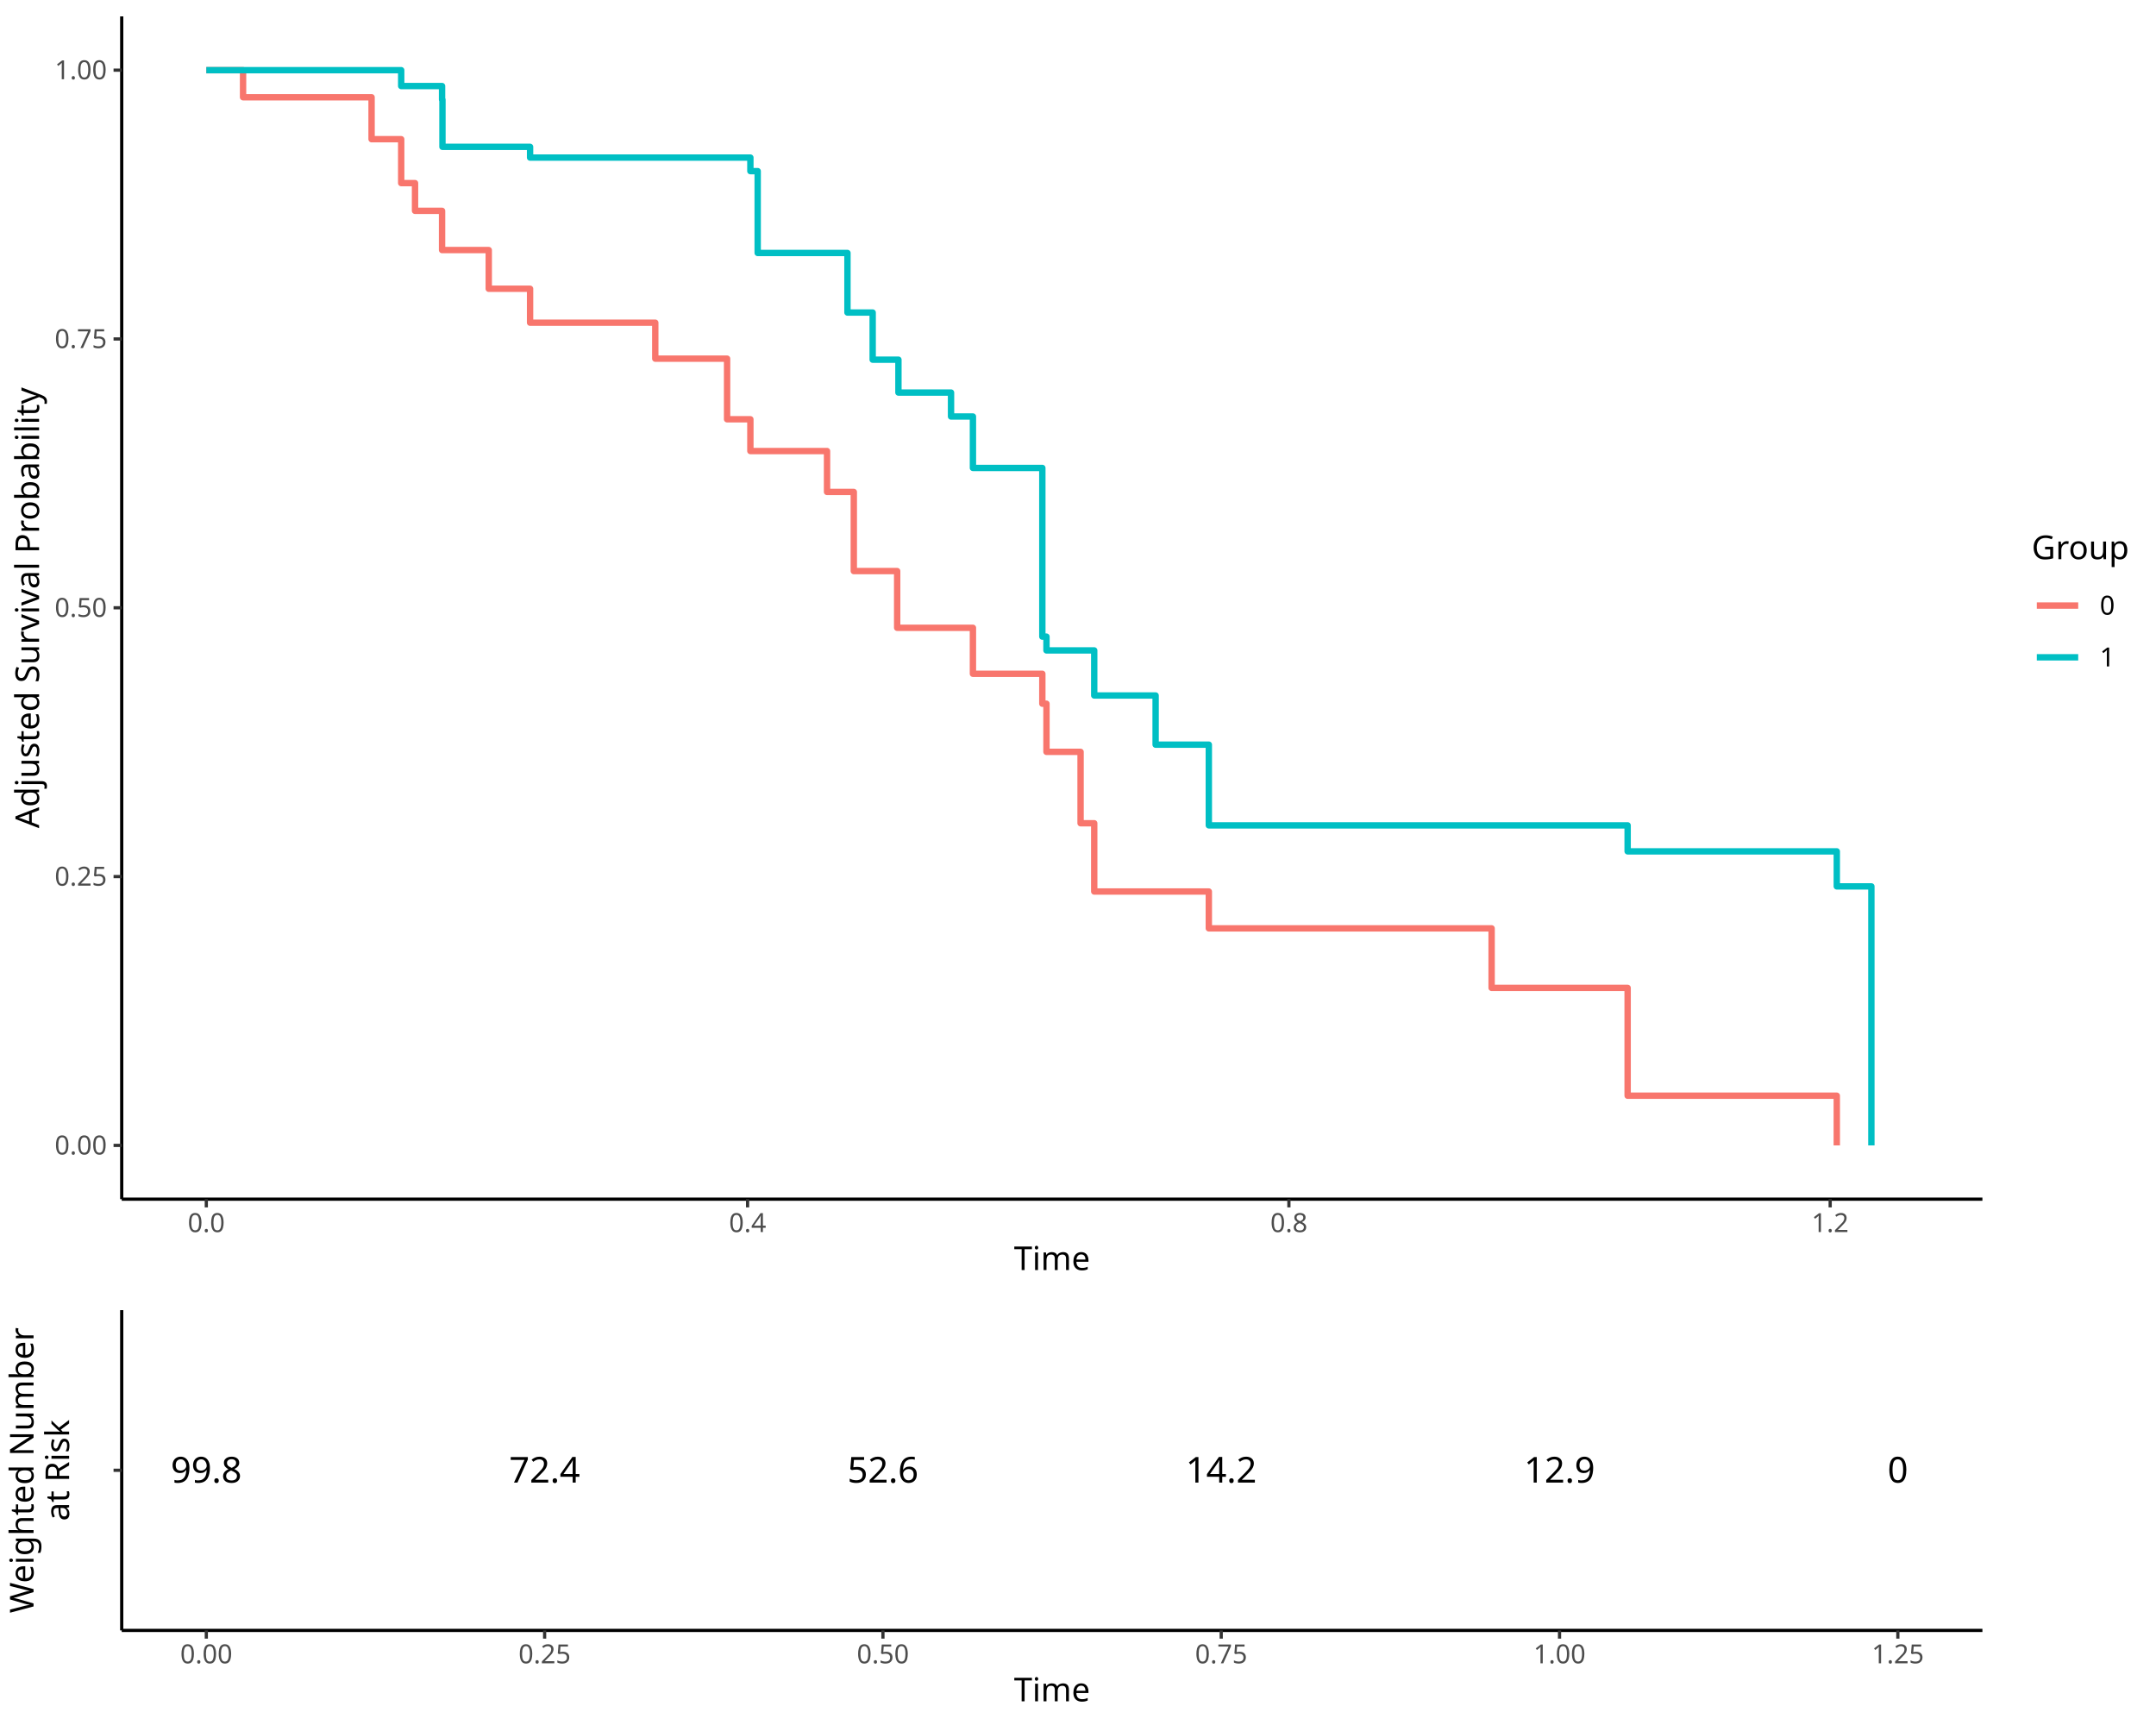
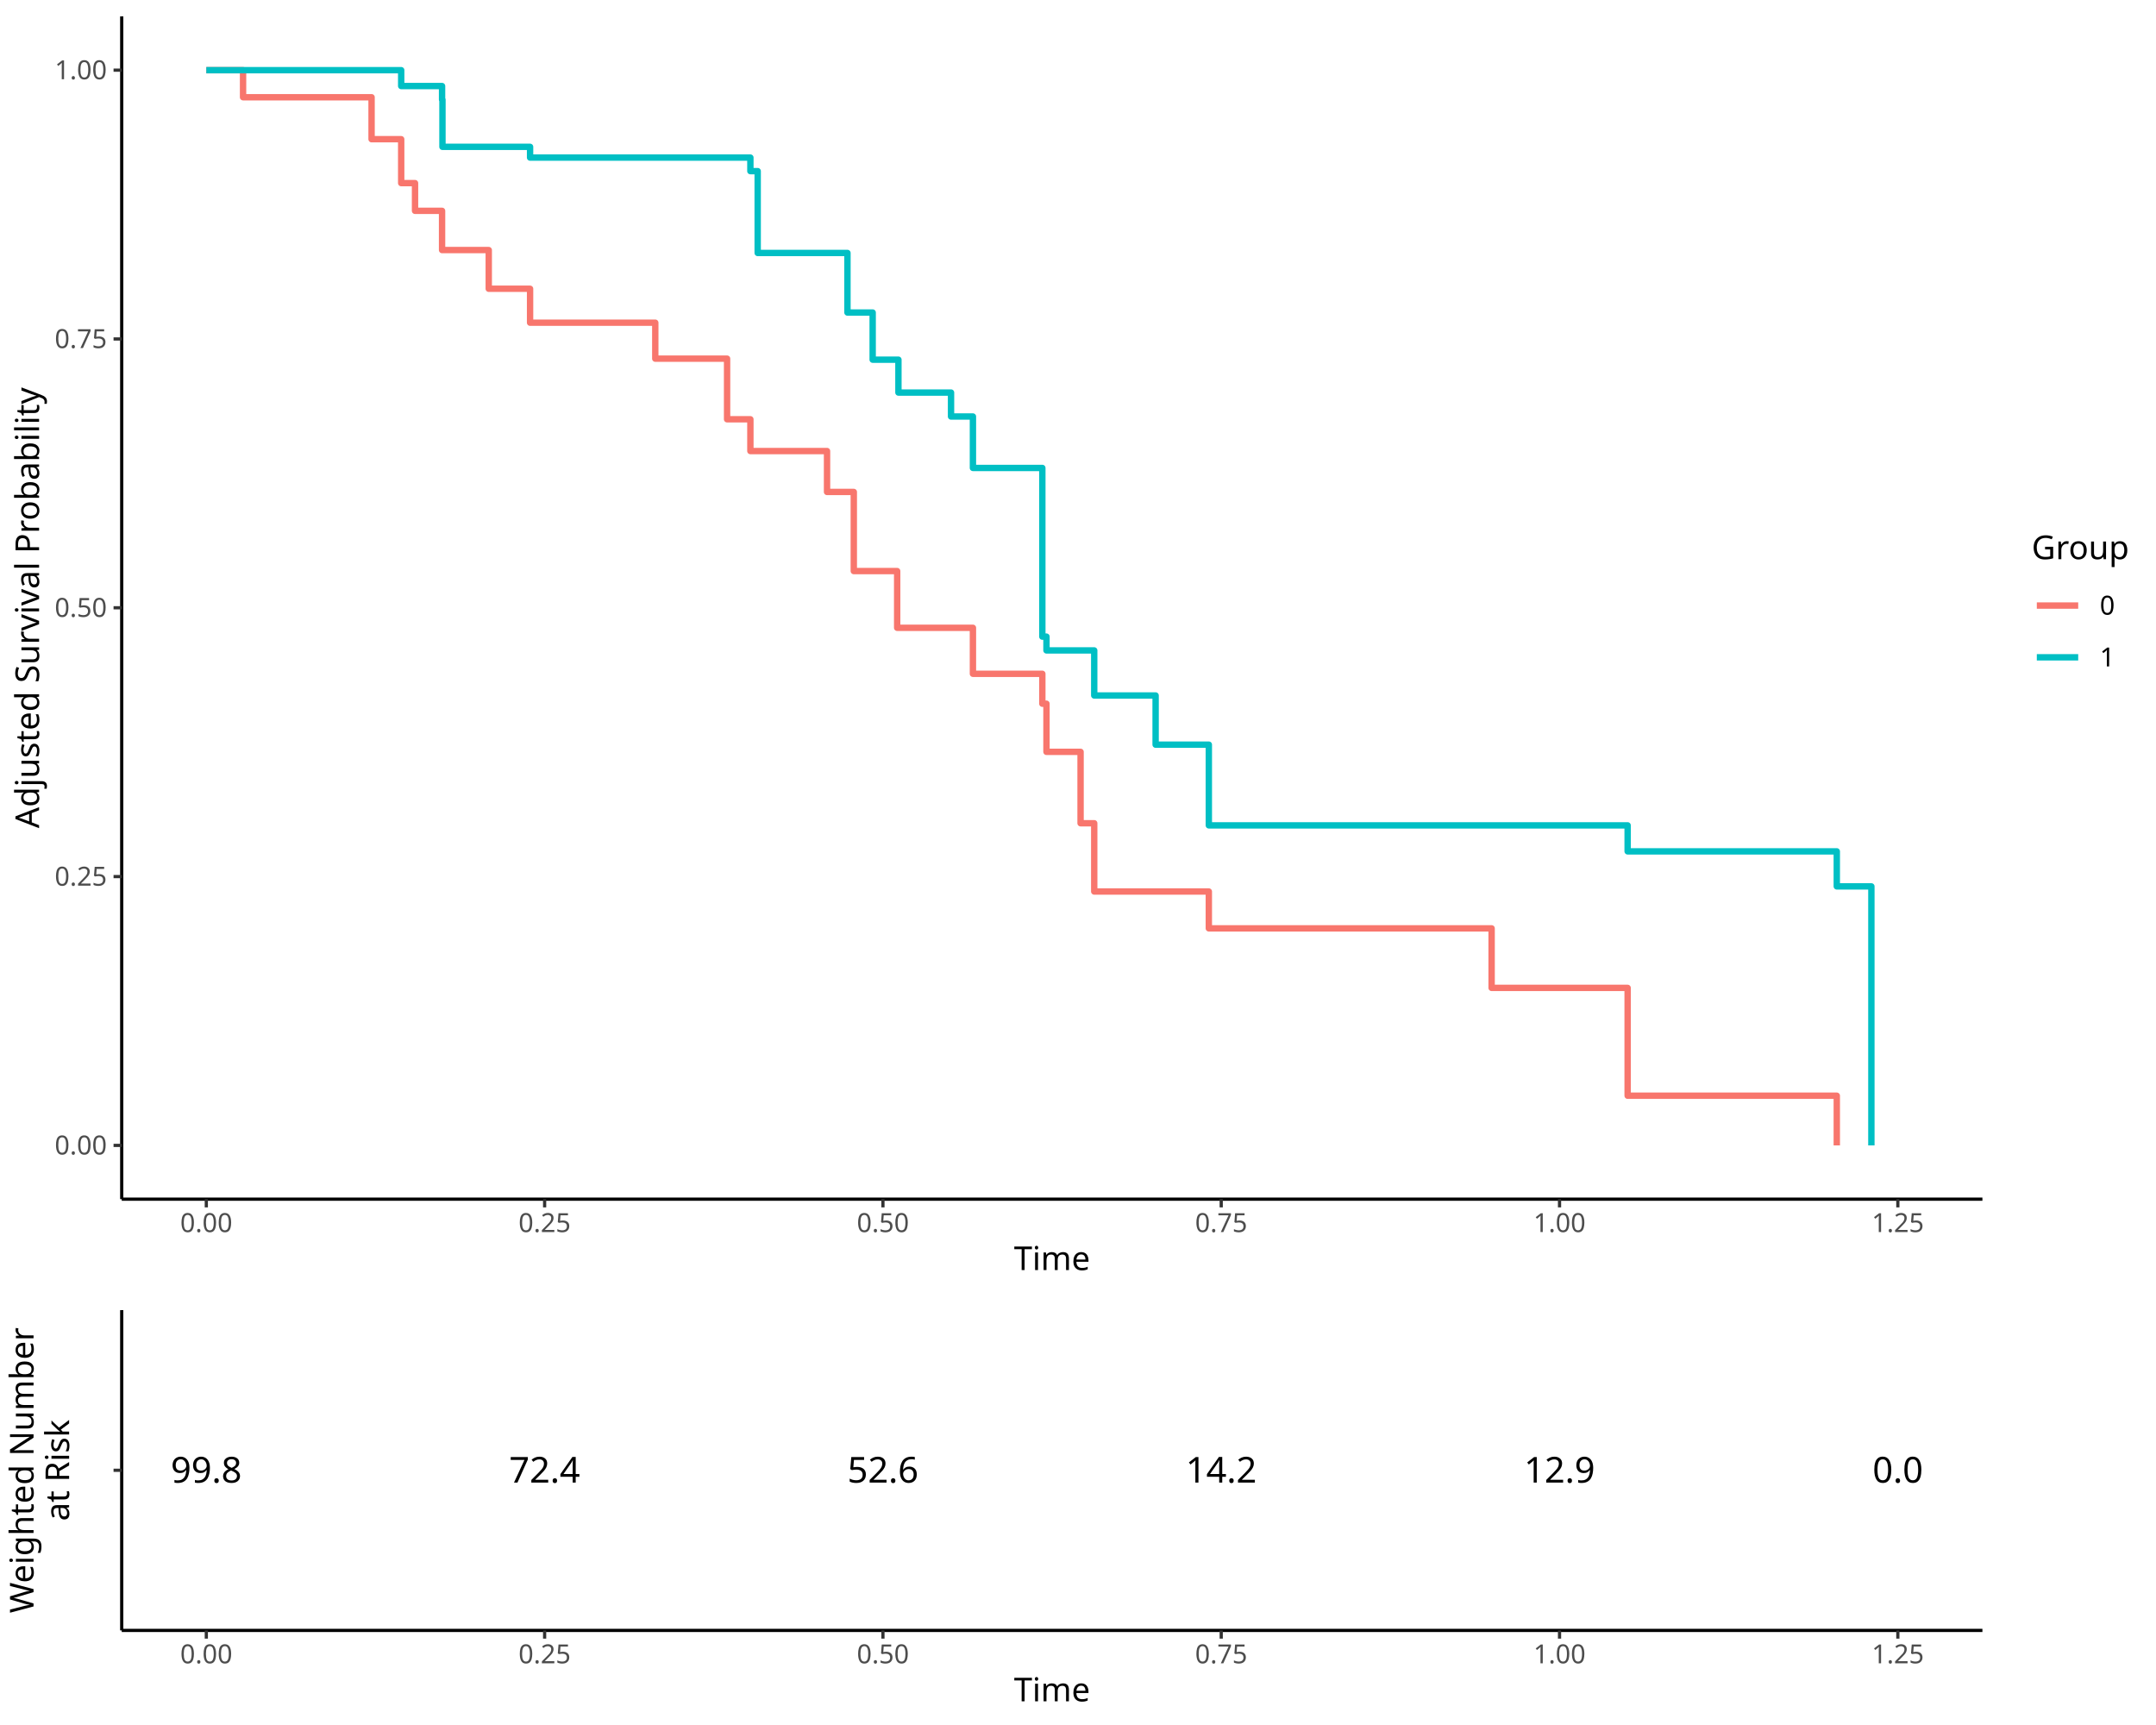
<svg xmlns="http://www.w3.org/2000/svg" class="svglite" data-engine-version="2.0" width="720.00pt" height="576.00pt" viewBox="0 0 720.00 576.00">
  <defs>
    <style type="text/css">
    .svglite line, .svglite polyline, .svglite polygon, .svglite path, .svglite rect, .svglite circle {
      fill: none;
      stroke: #000000;
      stroke-linecap: round;
      stroke-linejoin: round;
      stroke-miterlimit: 10.00;
    }
  </style>
  </defs>
  <rect width="100%" height="100%" style="stroke: none; fill: #FFFFFF;" />
  <defs>
    <clipPath id="cpMC4wMHw3MjAuMDB8MC4wMHw1NzYuMDA=">
      <rect x="0.00" y="0.00" width="720.00" height="576.00" />
    </clipPath>
  </defs>
  <g clip-path="url(#cpMC4wMHw3MjAuMDB8MC4wMHw1NzYuMDA=)">
</g>
  <defs>
    <clipPath id="cpMC4wMHw3MjAuMDB8MC4wMHw0MzIuMDA=">
      <rect x="0" y="0.00" width="720.00" height="432.00" />
    </clipPath>
  </defs>
  <g clip-path="url(#cpMC4wMHw3MjAuMDB8MC4wMHw0MzIuMDA=)">
    <rect x="0" y="0.00" width="720.00" height="432.00" style="stroke-width: 1.07; stroke: #FFFFFF; fill: #FFFFFF;" />
  </g>
  <g clip-path="url(#cpMC4wMHw3MjAuMDB8MC4wMHw1NzYuMDA=)">
</g>
  <defs>
    <clipPath id="cpNDAuNjV8NjYyLjAzfDUuNDh8NDAwLjQy">
      <rect x="40.65" y="5.48" width="621.38" height="394.94" />
    </clipPath>
  </defs>
  <g clip-path="url(#cpNDAuNjV8NjYyLjAzfDUuNDh8NDAwLjQy)">
    <rect x="40.65" y="5.48" width="621.38" height="394.94" style="stroke-width: 1.07; stroke: none; fill: #FFFFFF;" />
    <polyline points="68.90,23.43 81.17,23.43 81.17,32.47 124.09,32.47 124.09,46.48 133.98,46.48 133.98,61.14 138.60,61.14 138.60,70.40 147.63,70.40 147.63,83.50 147.76,83.50 147.76,83.50 163.22,83.50 163.22,96.42 177.02,96.42 177.02,107.75 218.83,107.75 218.83,119.76 242.81,119.76 242.81,140.00 250.59,140.00 250.59,150.61 253.03,150.61 253.03,150.61 276.19,150.61 276.19,164.27 283.01,164.27 283.01,164.27 285.13,164.27 285.13,190.69 291.43,190.69 291.43,190.69 299.61,190.69 299.61,209.63 300.03,209.63 300.03,209.63 317.60,209.63 317.60,209.63 324.91,209.63 324.91,224.99 348.09,224.99 348.09,234.98 349.47,234.98 349.47,251.05 360.86,251.05 360.86,274.89 365.42,274.89 365.42,297.69 385.92,297.69 385.92,297.69 403.69,297.69 403.69,309.99 498.13,309.99 498.13,329.87 543.55,329.87 543.55,365.87 613.40,365.87 613.40,382.47 " style="stroke-width: 2.13; stroke: #F8766D; stroke-linecap: butt;" />
    <polyline points="68.90,23.43 81.17,23.43 81.17,23.43 124.09,23.43 124.09,23.43 133.98,23.43 133.98,28.73 138.60,28.73 138.60,28.73 147.63,28.73 147.63,33.28 147.76,33.28 147.76,49.03 163.22,49.03 163.22,49.03 177.02,49.03 177.02,52.62 218.83,52.62 218.83,52.62 242.81,52.62 242.81,52.62 250.59,52.62 250.59,57.14 253.03,57.14 253.03,84.47 276.19,84.47 276.19,84.47 283.01,84.47 283.01,104.36 285.13,104.36 285.13,104.36 291.43,104.36 291.43,120.10 299.61,120.10 299.61,120.10 300.03,120.10 300.03,131.08 317.60,131.08 317.60,139.08 324.91,139.08 324.91,156.25 348.09,156.25 348.09,212.58 349.47,212.58 349.47,217.18 360.86,217.18 360.86,217.18 365.42,217.18 365.42,232.23 385.92,232.23 385.92,248.65 403.69,248.65 403.69,275.60 498.13,275.60 498.13,275.60 543.55,275.60 543.55,284.28 613.40,284.28 613.40,295.98 624.95,295.98 624.95,382.47 " style="stroke-width: 2.13; stroke: #00BFC4; stroke-linecap: butt;" />
  </g>
  <g clip-path="url(#cpMC4wMHw3MjAuMDB8MC4wMHw1NzYuMDA=)">
    <polyline points="40.65,400.42 40.65,5.48 " style="stroke-width: 1.07; stroke-linecap: butt;" />
    <text x="35.72" y="385.49" text-anchor="end" style="font-size: 8.80px; fill: #4D4D4D; font-family: sans;" textLength="17.13px" lengthAdjust="spacingAndGlyphs">0.00</text>
    <text x="35.72" y="295.73" text-anchor="end" style="font-size: 8.80px; fill: #4D4D4D; font-family: sans;" textLength="17.13px" lengthAdjust="spacingAndGlyphs">0.25</text>
    <text x="35.72" y="205.98" text-anchor="end" style="font-size: 8.80px; fill: #4D4D4D; font-family: sans;" textLength="17.13px" lengthAdjust="spacingAndGlyphs">0.50</text>
    <text x="35.72" y="116.22" text-anchor="end" style="font-size: 8.80px; fill: #4D4D4D; font-family: sans;" textLength="17.13px" lengthAdjust="spacingAndGlyphs">0.75</text>
    <text x="35.72" y="26.46" text-anchor="end" style="font-size: 8.80px; fill: #4D4D4D; font-family: sans;" textLength="17.13px" lengthAdjust="spacingAndGlyphs">1.00</text>
    <polyline points="37.92,382.47 40.65,382.47 " style="stroke-width: 1.07; stroke: #333333; stroke-linecap: butt;" />
    <polyline points="37.92,292.71 40.65,292.71 " style="stroke-width: 1.07; stroke: #333333; stroke-linecap: butt;" />
    <polyline points="37.92,202.95 40.65,202.95 " style="stroke-width: 1.07; stroke: #333333; stroke-linecap: butt;" />
    <polyline points="37.92,113.19 40.65,113.19 " style="stroke-width: 1.07; stroke: #333333; stroke-linecap: butt;" />
    <polyline points="37.92,23.43 40.65,23.43 " style="stroke-width: 1.07; stroke: #333333; stroke-linecap: butt;" />
    <polyline points="40.65,400.42 662.03,400.42 " style="stroke-width: 1.07; stroke-linecap: butt;" />
    <polyline points="68.90,403.16 68.90,400.42 " style="stroke-width: 1.07; stroke: #333333; stroke-linecap: butt;" />
-     <polyline points="249.66,403.16 249.66,400.42 " style="stroke-width: 1.07; stroke: #333333; stroke-linecap: butt;" />
-     <polyline points="430.43,403.16 430.43,400.42 " style="stroke-width: 1.07; stroke: #333333; stroke-linecap: butt;" />
-     <polyline points="611.19,403.16 611.19,400.42 " style="stroke-width: 1.07; stroke: #333333; stroke-linecap: butt;" />
-     <text x="68.90" y="411.40" text-anchor="middle" style="font-size: 8.80px; fill: #4D4D4D; font-family: sans;" textLength="12.23px" lengthAdjust="spacingAndGlyphs">0.0</text>
-     <text x="249.66" y="411.40" text-anchor="middle" style="font-size: 8.80px; fill: #4D4D4D; font-family: sans;" textLength="12.23px" lengthAdjust="spacingAndGlyphs">0.4</text>
-     <text x="430.43" y="411.40" text-anchor="middle" style="font-size: 8.80px; fill: #4D4D4D; font-family: sans;" textLength="12.23px" lengthAdjust="spacingAndGlyphs">0.8</text>
-     <text x="611.19" y="411.40" text-anchor="middle" style="font-size: 8.80px; fill: #4D4D4D; font-family: sans;" textLength="12.23px" lengthAdjust="spacingAndGlyphs">1.2</text>
+     <polyline points="181.88,403.16 181.88,400.42 " style="stroke-width: 1.07; stroke: #333333; stroke-linecap: butt;" />
+     <polyline points="294.86,403.16 294.86,400.42 " style="stroke-width: 1.07; stroke: #333333; stroke-linecap: butt;" />
+     <polyline points="407.83,403.16 407.83,400.42 " style="stroke-width: 1.07; stroke: #333333; stroke-linecap: butt;" />
+     <polyline points="520.81,403.16 520.81,400.42 " style="stroke-width: 1.07; stroke: #333333; stroke-linecap: butt;" />
+     <polyline points="633.79,403.16 633.79,400.42 " style="stroke-width: 1.07; stroke: #333333; stroke-linecap: butt;" />
+     <text x="68.90" y="411.40" text-anchor="middle" style="font-size: 8.80px; fill: #4D4D4D; font-family: sans;" textLength="17.13px" lengthAdjust="spacingAndGlyphs">0.00</text>
+     <text x="181.88" y="411.40" text-anchor="middle" style="font-size: 8.80px; fill: #4D4D4D; font-family: sans;" textLength="17.13px" lengthAdjust="spacingAndGlyphs">0.25</text>
+     <text x="294.86" y="411.40" text-anchor="middle" style="font-size: 8.80px; fill: #4D4D4D; font-family: sans;" textLength="17.13px" lengthAdjust="spacingAndGlyphs">0.50</text>
+     <text x="407.83" y="411.40" text-anchor="middle" style="font-size: 8.80px; fill: #4D4D4D; font-family: sans;" textLength="17.13px" lengthAdjust="spacingAndGlyphs">0.75</text>
+     <text x="520.81" y="411.40" text-anchor="middle" style="font-size: 8.80px; fill: #4D4D4D; font-family: sans;" textLength="17.13px" lengthAdjust="spacingAndGlyphs">1.00</text>
+     <text x="633.79" y="411.40" text-anchor="middle" style="font-size: 8.80px; fill: #4D4D4D; font-family: sans;" textLength="17.13px" lengthAdjust="spacingAndGlyphs">1.25</text>
    <text x="351.34" y="424.10" text-anchor="middle" style="font-size: 11.00px; font-family: sans;" textLength="24.45px" lengthAdjust="spacingAndGlyphs">Time</text>
    <text transform="translate(13.05,202.95) rotate(-90)" text-anchor="middle" style="font-size: 11.00px; font-family: sans;" textLength="139.42px" lengthAdjust="spacingAndGlyphs">Adjusted Survival Probability</text>
    <rect x="672.99" y="172.29" width="41.53" height="61.32" style="stroke-width: 1.07; stroke: none; fill: #FFFFFF;" />
    <text x="678.47" y="186.71" style="font-size: 11.00px; font-family: sans;" textLength="30.58px" lengthAdjust="spacingAndGlyphs">Group</text>
    <rect x="678.47" y="193.57" width="17.28" height="17.28" style="stroke-width: 1.07; stroke: none; fill: #FFFFFF;" />
    <line x1="680.20" y1="202.21" x2="694.02" y2="202.21" style="stroke-width: 2.13; stroke: #F8766D; stroke-linecap: butt;" />
    <rect x="678.47" y="210.85" width="17.28" height="17.28" style="stroke-width: 1.07; stroke: none; fill: #FFFFFF;" />
    <line x1="680.20" y1="219.49" x2="694.02" y2="219.49" style="stroke-width: 2.13; stroke: #00BFC4; stroke-linecap: butt;" />
    <text x="701.23" y="205.24" style="font-size: 8.80px; font-family: sans;" textLength="4.89px" lengthAdjust="spacingAndGlyphs">0</text>
    <text x="701.23" y="222.52" style="font-size: 8.80px; font-family: sans;" textLength="4.89px" lengthAdjust="spacingAndGlyphs">1</text>
  </g>
  <defs>
    <clipPath id="cpMC4wMHw3MjAuMDB8NDMyLjAwfDU3Ni4wMA==">
      <rect x="0.00" y="432.00" width="720.00" height="144.00" />
    </clipPath>
  </defs>
  <g clip-path="url(#cpMC4wMHw3MjAuMDB8NDMyLjAwfDU3Ni4wMA==)">
    <rect x="0.00" y="432.00" width="720.00" height="144.00" style="stroke-width: 1.07; stroke: #FFFFFF; fill: #FFFFFF;" />
  </g>
  <g clip-path="url(#cpMC4wMHw3MjAuMDB8MC4wMHw1NzYuMDA=)">
</g>
  <defs>
    <clipPath id="cpNDAuNjV8NjYyLjAzfDQzNy40OHw1NDQuNDI=">
      <rect x="40.65" y="437.48" width="621.38" height="106.94" />
    </clipPath>
  </defs>
  <g clip-path="url(#cpNDAuNjV8NjYyLjAzfDQzNy40OHw1NDQuNDI=)">
    <rect x="40.65" y="437.48" width="621.38" height="106.94" style="stroke-width: 1.07; stroke: none; fill: #FFFFFF;" />
    <text x="68.90" y="495.06" text-anchor="middle" style="font-size: 11.95px; font-family: sans;" textLength="23.26px" lengthAdjust="spacingAndGlyphs">99.8</text>
    <text x="181.88" y="495.06" text-anchor="middle" style="font-size: 11.95px; font-family: sans;" textLength="23.26px" lengthAdjust="spacingAndGlyphs">72.4</text>
    <text x="294.86" y="495.06" text-anchor="middle" style="font-size: 11.95px; font-family: sans;" textLength="23.26px" lengthAdjust="spacingAndGlyphs">52.6</text>
    <text x="407.83" y="495.06" text-anchor="middle" style="font-size: 11.95px; font-family: sans;" textLength="23.26px" lengthAdjust="spacingAndGlyphs">14.2</text>
    <text x="520.81" y="495.06" text-anchor="middle" style="font-size: 11.95px; font-family: sans;" textLength="23.26px" lengthAdjust="spacingAndGlyphs">12.9</text>
-     <text x="633.79" y="495.06" text-anchor="middle" style="font-size: 11.95px; font-family: sans;" textLength="6.65px" lengthAdjust="spacingAndGlyphs">0</text>
+     <text x="633.79" y="495.06" text-anchor="middle" style="font-size: 11.95px; font-family: sans;" textLength="16.61px" lengthAdjust="spacingAndGlyphs">0.0</text>
  </g>
  <g clip-path="url(#cpMC4wMHw3MjAuMDB8MC4wMHw1NzYuMDA=)">
    <polyline points="40.65,544.42 40.65,437.48 " style="stroke-width: 1.07; stroke-linecap: butt;" />
    <polyline points="37.92,490.95 40.65,490.95 " style="stroke-width: 1.07; stroke: #333333; stroke-linecap: butt;" />
    <polyline points="40.65,544.42 662.03,544.42 " style="stroke-width: 1.07; stroke-linecap: butt;" />
    <polyline points="68.90,547.16 68.90,544.42 " style="stroke-width: 1.07; stroke: #333333; stroke-linecap: butt;" />
    <polyline points="181.88,547.16 181.88,544.42 " style="stroke-width: 1.07; stroke: #333333; stroke-linecap: butt;" />
    <polyline points="294.86,547.16 294.86,544.42 " style="stroke-width: 1.07; stroke: #333333; stroke-linecap: butt;" />
    <polyline points="407.83,547.16 407.83,544.42 " style="stroke-width: 1.07; stroke: #333333; stroke-linecap: butt;" />
    <polyline points="520.81,547.16 520.81,544.42 " style="stroke-width: 1.07; stroke: #333333; stroke-linecap: butt;" />
    <polyline points="633.79,547.16 633.79,544.42 " style="stroke-width: 1.07; stroke: #333333; stroke-linecap: butt;" />
    <text x="68.90" y="555.40" text-anchor="middle" style="font-size: 8.80px; fill: #4D4D4D; font-family: sans;" textLength="17.13px" lengthAdjust="spacingAndGlyphs">0.00</text>
    <text x="181.88" y="555.40" text-anchor="middle" style="font-size: 8.80px; fill: #4D4D4D; font-family: sans;" textLength="17.13px" lengthAdjust="spacingAndGlyphs">0.25</text>
    <text x="294.86" y="555.40" text-anchor="middle" style="font-size: 8.80px; fill: #4D4D4D; font-family: sans;" textLength="17.13px" lengthAdjust="spacingAndGlyphs">0.50</text>
    <text x="407.83" y="555.40" text-anchor="middle" style="font-size: 8.80px; fill: #4D4D4D; font-family: sans;" textLength="17.13px" lengthAdjust="spacingAndGlyphs">0.75</text>
    <text x="520.81" y="555.40" text-anchor="middle" style="font-size: 8.80px; fill: #4D4D4D; font-family: sans;" textLength="17.13px" lengthAdjust="spacingAndGlyphs">1.00</text>
    <text x="633.79" y="555.40" text-anchor="middle" style="font-size: 8.80px; fill: #4D4D4D; font-family: sans;" textLength="17.13px" lengthAdjust="spacingAndGlyphs">1.25</text>
    <text x="351.34" y="568.10" text-anchor="middle" style="font-size: 11.00px; font-family: sans;" textLength="24.45px" lengthAdjust="spacingAndGlyphs">Time</text>
    <text transform="translate(11.20,490.95) rotate(-90)" text-anchor="middle" style="font-size: 11.00px; font-family: sans;" textLength="88.66px" lengthAdjust="spacingAndGlyphs">Weighted Number</text>
    <text transform="translate(23.08,490.95) rotate(-90)" text-anchor="middle" style="font-size: 11.00px; font-family: sans;" textLength="33.63px" lengthAdjust="spacingAndGlyphs">at Risk</text>
  </g>
</svg>
